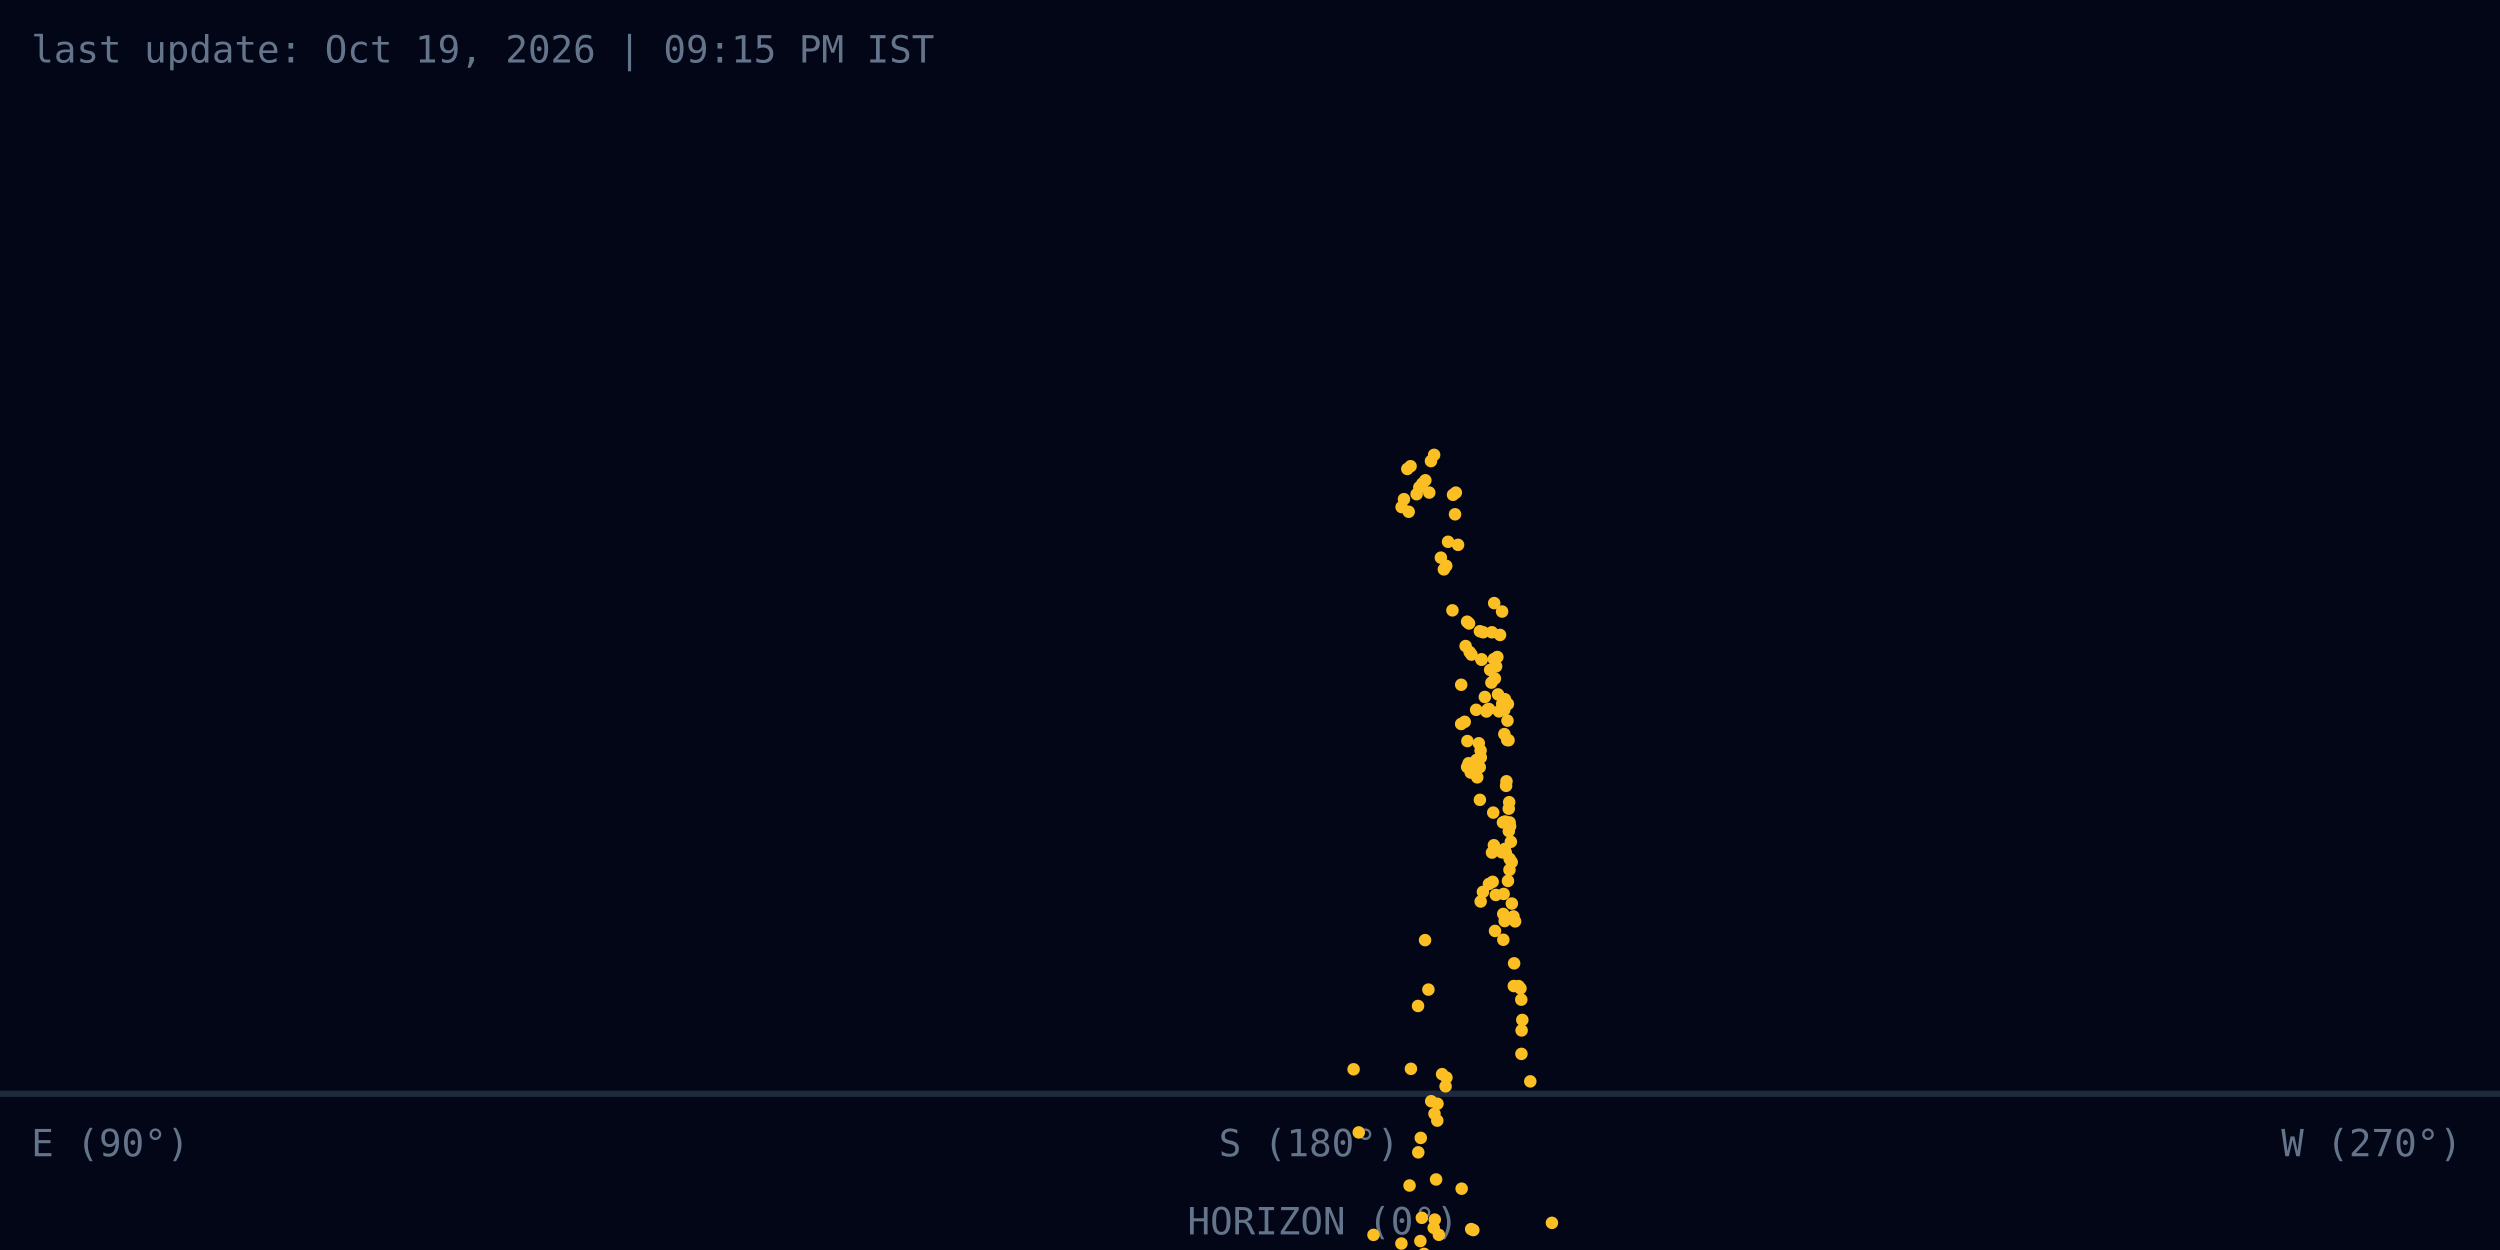
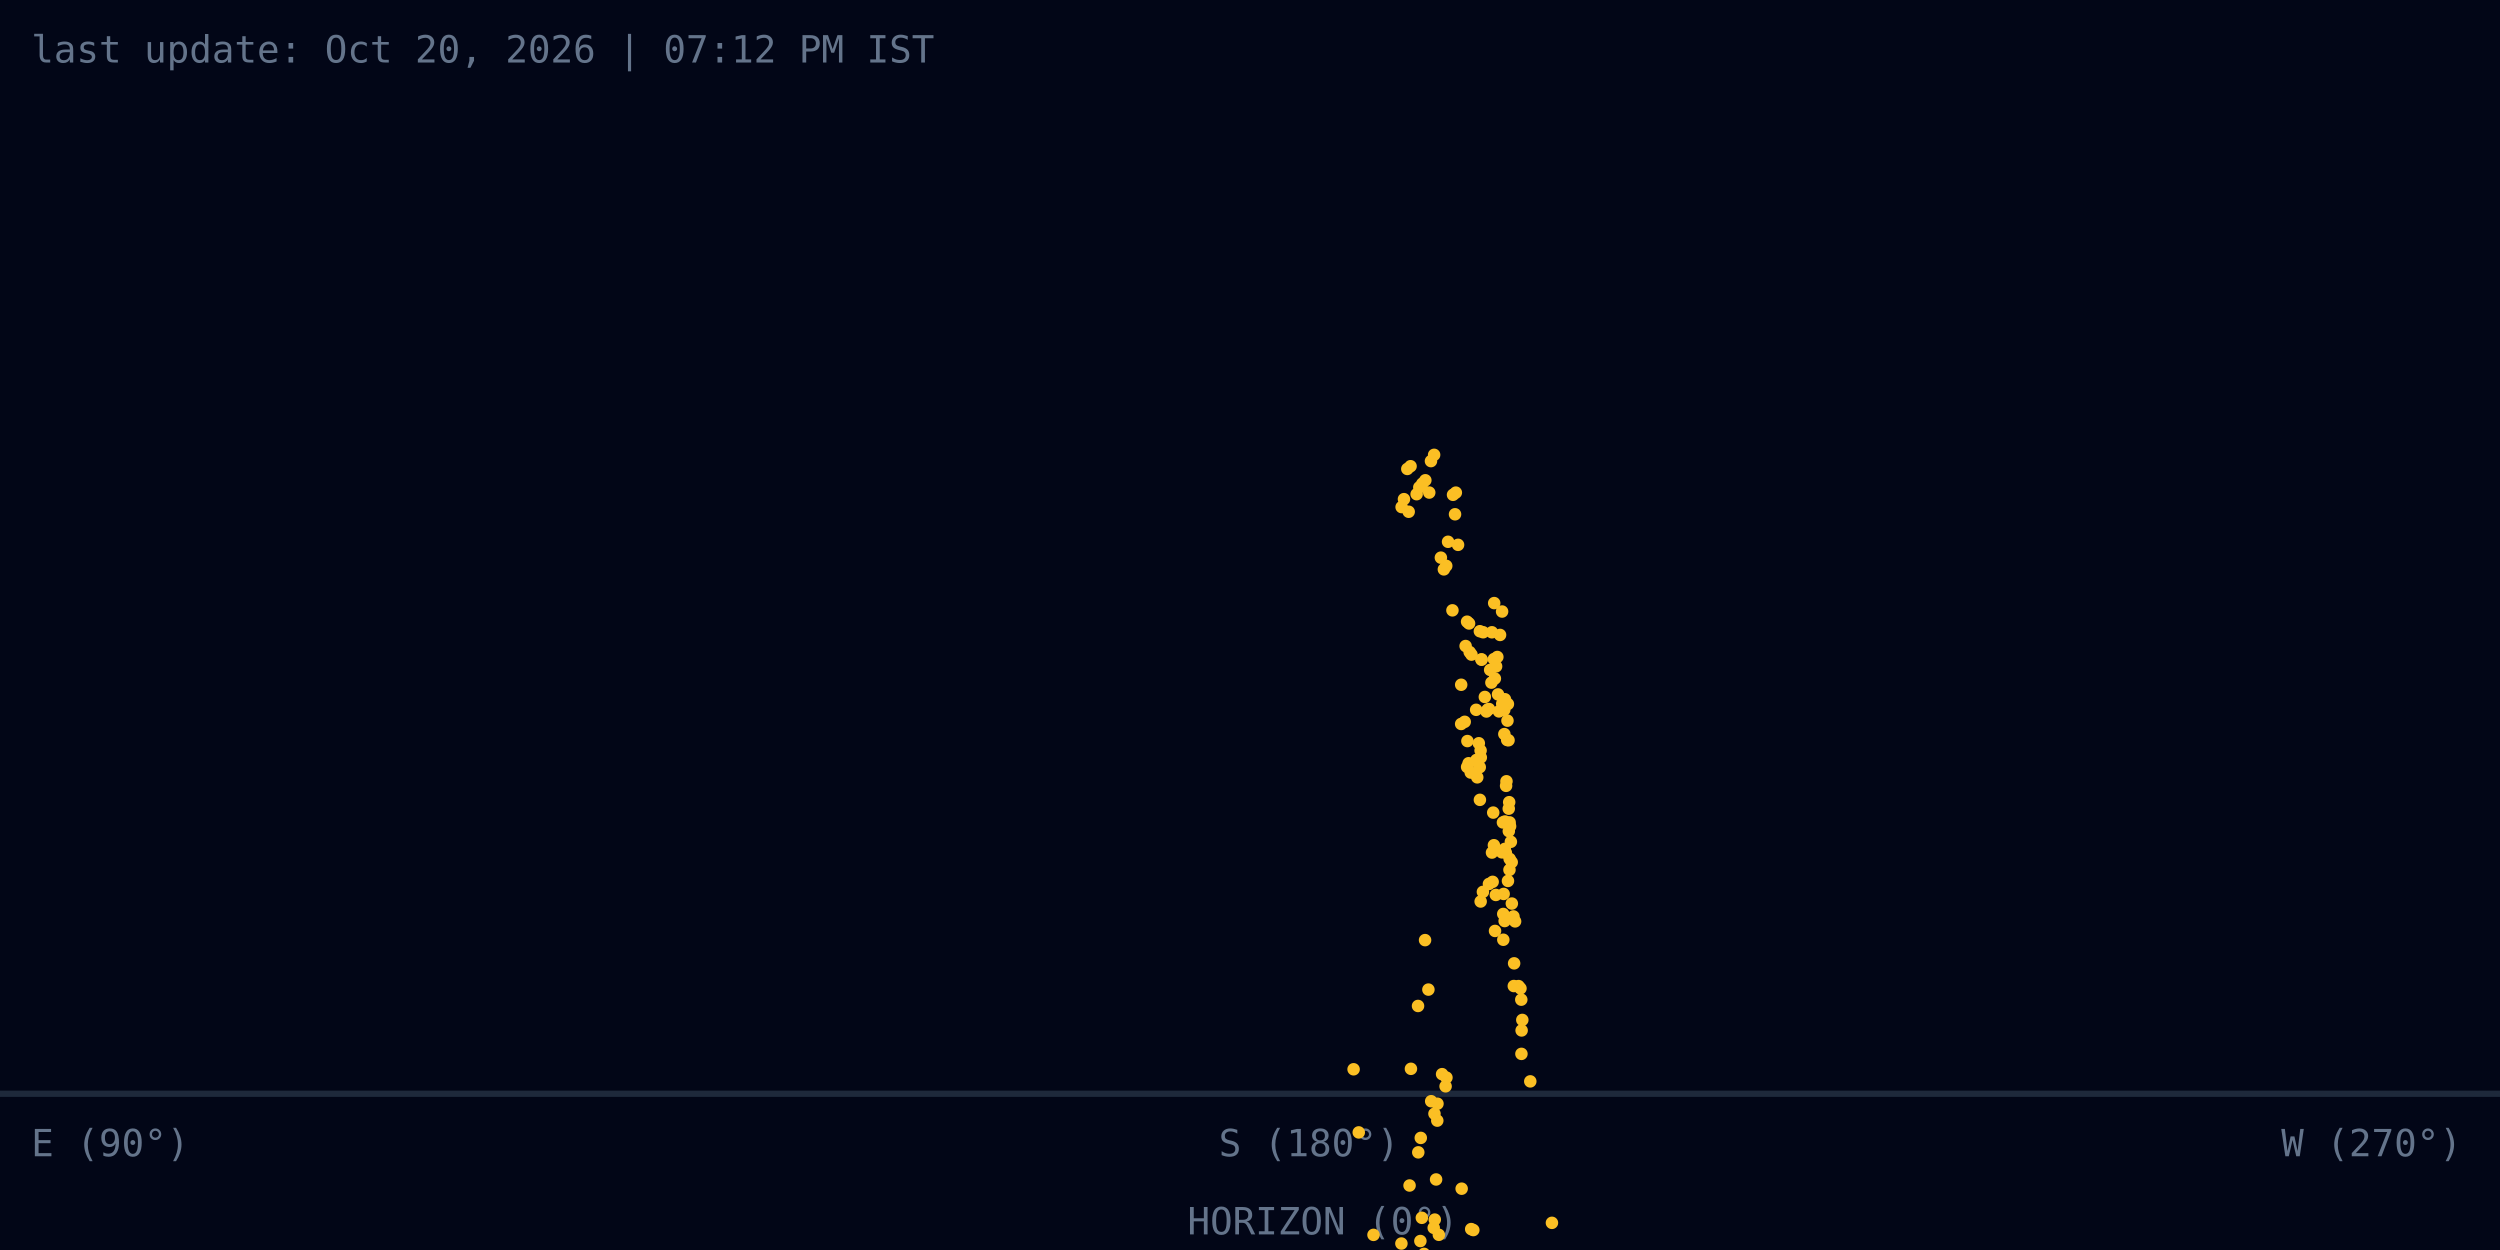
<svg xmlns="http://www.w3.org/2000/svg" width="800" height="400" viewBox="0 0 800 400">
  <rect width="800" height="400" fill="#020617" />
-   <text id="last-update" x="10" y="20" fill="#64748b" font-family="monospace">last update: Oct 19, 2026 | 09:15 PM IST</text>
+   <text id="last-update" x="10" y="20" fill="#64748b" font-family="monospace">last update: Oct 20, 2026 | 07:12 PM IST</text>
  <line x1="0" y1="350" x2="800" y2="350" stroke="#1e293b" stroke-width="2" />
  <text x="380" y="395" fill="#64748b" font-size="12" font-family="monospace">HORIZON (0°)</text>
  <text x="730" y="370" fill="#64748b" font-size="12" font-family="monospace">W (270°)</text>
  <text x="390" y="370" fill="#64748b" font-size="12" font-family="monospace">S (180°)</text>
  <text x="10" y="370" fill="#64748b" font-size="12" font-family="monospace">E (90°)</text>
  <g id="analemma-points">
    <circle cx=" 465.61" cy=" 164.57" r="2" fill="#fbbf24">
 </circle>
    <circle cx=" 467.57" cy=" 231.67" r="2" fill="#fbbf24">
 </circle>
    <circle cx=" 467.58" cy=" 219.12" r="2" fill="#fbbf24">
 </circle>
    <circle cx=" 468.71" cy=" 230.98" r="2" fill="#fbbf24">
 </circle>
    <circle cx=" 469.57" cy=" 237.14" r="2" fill="#fbbf24">
 </circle>
    <circle cx=" 469.00" cy=" 206.73" r="2" fill="#fbbf24">
 </circle>
    <circle cx=" 469.47" cy=" 198.94" r="2" fill="#fbbf24">
 </circle>
    <circle cx=" 470.10" cy=" 199.51" r="2" fill="#fbbf24">
 </circle>
    <circle cx=" 474.53" cy=" 285.41" r="2" fill="#fbbf24">
 </circle>
    <circle cx=" 472.47" cy=" 243.18" r="2" fill="#fbbf24">
 </circle>
    <circle cx=" 473.57" cy=" 255.95" r="2" fill="#fbbf24">
 </circle>
    <circle cx=" 473.22" cy=" 237.84" r="2" fill="#fbbf24">
 </circle>
    <circle cx=" 473.79" cy=" 240.17" r="2" fill="#fbbf24">
 </circle>
    <circle cx=" 473.56" cy=" 201.99" r="2" fill="#fbbf24">
 </circle>
    <circle cx=" 474.09" cy=" 210.99" r="2" fill="#fbbf24">
 </circle>
    <circle cx=" 478.41" cy=" 297.90" r="2" fill="#fbbf24">
 </circle>
    <circle cx=" 477.65" cy=" 282.19" r="2" fill="#fbbf24">
 </circle>
    <circle cx=" 477.44" cy=" 272.82" r="2" fill="#fbbf24">
 </circle>
    <circle cx=" 478.67" cy=" 286.38" r="2" fill="#fbbf24">
 </circle>
    <circle cx=" 478.05" cy=" 270.47" r="2" fill="#fbbf24">
 </circle>
    <circle cx=" 476.85" cy=" 214.37" r="2" fill="#fbbf24">
 </circle>
    <circle cx=" 477.25" cy=" 218.44" r="2" fill="#fbbf24">
 </circle>
    <circle cx=" 481.06" cy=" 300.72" r="2" fill="#fbbf24">
 </circle>
    <circle cx=" 481.04" cy=" 292.47" r="2" fill="#fbbf24">
 </circle>
    <circle cx=" 481.49" cy=" 294.73" r="2" fill="#fbbf24">
 </circle>
    <circle cx=" 481.17" cy=" 286.06" r="2" fill="#fbbf24">
 </circle>
    <circle cx=" 479.37" cy=" 222.21" r="2" fill="#fbbf24">
 </circle>
    <circle cx=" 479.67" cy=" 227.65" r="2" fill="#fbbf24">
 </circle>
    <circle cx=" 498.29" cy=" 411.31" r="2" fill="#fbbf24">
 </circle>
    <circle cx=" 498.34" cy=" 411.53" r="2" fill="#fbbf24">
 </circle>
    <circle cx=" 484.42" cy=" 315.53" r="2" fill="#fbbf24">
 </circle>
    <circle cx=" 486.86" cy=" 337.24" r="2" fill="#fbbf24">
 </circle>
    <circle cx=" 481.87" cy=" 272.88" r="2" fill="#fbbf24">
 </circle>
    <circle cx=" 482.55" cy=" 281.90" r="2" fill="#fbbf24">
 </circle>
    <circle cx=" 481.19" cy=" 226.61" r="2" fill="#fbbf24">
 </circle>
    <circle cx=" 481.39" cy=" 234.91" r="2" fill="#fbbf24">
 </circle>
    <circle cx=" 486.92" cy=" 329.74" r="2" fill="#fbbf24">
 </circle>
    <circle cx=" 483.03" cy=" 278.36" r="2" fill="#fbbf24">
 </circle>
    <circle cx=" 483.79" cy=" 289.14" r="2" fill="#fbbf24">
 </circle>
    <circle cx=" 485.93" cy=" 315.55" r="2" fill="#fbbf24">
 </circle>
    <circle cx=" 484.30" cy=" 293.26" r="2" fill="#fbbf24">
 </circle>
    <circle cx=" 482.30" cy=" 236.80" r="2" fill="#fbbf24">
 </circle>
    <circle cx=" 482.80" cy=" 258.78" r="2" fill="#fbbf24">
 </circle>
    <circle cx=" 501.22" cy=" 413.90" r="2" fill="#fbbf24">
 </circle>
    <circle cx=" 489.69" cy=" 346.04" r="2" fill="#fbbf24">
 </circle>
    <circle cx=" 486.81" cy=" 319.89" r="2" fill="#fbbf24">
 </circle>
    <circle cx=" 484.83" cy=" 294.84" r="2" fill="#fbbf24">
 </circle>
    <circle cx=" 486.55" cy=" 316.29" r="2" fill="#fbbf24">
 </circle>
    <circle cx=" 482.73" cy=" 236.88" r="2" fill="#fbbf24">
 </circle>
    <circle cx=" 483.48" cy=" 269.37" r="2" fill="#fbbf24">
 </circle>
    <circle cx=" 496.62" cy=" 391.31" r="2" fill="#fbbf24">
 </circle>
    <circle cx=" 483.75" cy=" 275.90" r="2" fill="#fbbf24">
 </circle>
    <circle cx=" 483.23" cy=" 264.40" r="2" fill="#fbbf24">
 </circle>
    <circle cx=" 482.94" cy=" 256.70" r="2" fill="#fbbf24">
 </circle>
    <circle cx=" 483.08" cy=" 263.17" r="2" fill="#fbbf24">
 </circle>
    <circle cx=" 482.53" cy=" 225.29" r="2" fill="#fbbf24">
 </circle>
    <circle cx=" 482.39" cy=" 230.61" r="2" fill="#fbbf24">
 </circle>
    <circle cx=" 487.14" cy=" 326.38" r="2" fill="#fbbf24">
 </circle>
    <circle cx=" 482.82" cy=" 265.96" r="2" fill="#fbbf24">
 </circle>
    <circle cx=" 483.09" cy=" 274.84" r="2" fill="#fbbf24">
 </circle>
    <circle cx=" 482.07" cy=" 250.01" r="2" fill="#fbbf24">
 </circle>
    <circle cx=" 481.95" cy=" 251.47" r="2" fill="#fbbf24">
 </circle>
    <circle cx=" 481.58" cy=" 223.76" r="2" fill="#fbbf24">
 </circle>
    <circle cx=" 481.36" cy=" 227.15" r="2" fill="#fbbf24">
 </circle>
    <circle cx=" 484.52" cy=" 308.27" r="2" fill="#fbbf24">
 </circle>
    <circle cx=" 481.59" cy=" 262.88" r="2" fill="#fbbf24">
 </circle>
    <circle cx=" 480.71" cy=" 225.23" r="2" fill="#fbbf24">
 </circle>
    <circle cx=" 481.54" cy=" 271.65" r="2" fill="#fbbf24">
 </circle>
    <circle cx=" 480.94" cy=" 263.18" r="2" fill="#fbbf24">
 </circle>
    <circle cx=" 480.67" cy=" 195.69" r="2" fill="#fbbf24">
 </circle>
    <circle cx=" 480.02" cy=" 203.18" r="2" fill="#fbbf24">
 </circle>
    <circle cx=" 480.62" cy=" 272.75" r="2" fill="#fbbf24">
 </circle>
    <circle cx=" 479.15" cy=" 210.24" r="2" fill="#fbbf24">
 </circle>
    <circle cx=" 478.75" cy=" 213.23" r="2" fill="#fbbf24">
 </circle>
    <circle cx=" 478.36" cy=" 217.14" r="2" fill="#fbbf24">
 </circle>
    <circle cx=" 478.05" cy=" 210.91" r="2" fill="#fbbf24">
 </circle>
    <circle cx=" 478.14" cy=" 192.99" r="2" fill="#fbbf24">
 </circle>
    <circle cx=" 477.41" cy=" 202.33" r="2" fill="#fbbf24">
 </circle>
    <circle cx=" 477.83" cy=" 260.03" r="2" fill="#fbbf24">
 </circle>
    <circle cx=" 476.48" cy=" 226.89" r="2" fill="#fbbf24">
 </circle>
    <circle cx=" 476.07" cy=" 227.06" r="2" fill="#fbbf24">
 </circle>
    <circle cx=" 475.66" cy=" 227.68" r="2" fill="#fbbf24">
 </circle>
    <circle cx=" 475.15" cy=" 223.03" r="2" fill="#fbbf24">
 </circle>
    <circle cx=" 474.61" cy=" 202.32" r="2" fill="#fbbf24">
 </circle>
    <circle cx=" 474.09" cy=" 211.11" r="2" fill="#fbbf24">
 </circle>
    <circle cx=" 476.46" cy=" 282.87" r="2" fill="#fbbf24">
 </circle>
    <circle cx=" 473.86" cy=" 242.39" r="2" fill="#fbbf24">
 </circle>
    <circle cx=" 473.52" cy=" 245.50" r="2" fill="#fbbf24">
 </circle>
    <circle cx=" 472.37" cy=" 227.14" r="2" fill="#fbbf24">
 </circle>
    <circle cx=" 472.72" cy=" 248.75" r="2" fill="#fbbf24">
 </circle>
    <circle cx=" 470.88" cy=" 209.48" r="2" fill="#fbbf24">
 </circle>
    <circle cx=" 470.29" cy=" 208.66" r="2" fill="#fbbf24">
 </circle>
    <circle cx=" 473.81" cy=" 288.48" r="2" fill="#fbbf24">
 </circle>
    <circle cx=" 470.64" cy=" 247.22" r="2" fill="#fbbf24">
 </circle>
    <circle cx=" 469.96" cy=" 244.24" r="2" fill="#fbbf24">
 </circle>
    <circle cx=" 469.48" cy=" 245.43" r="2" fill="#fbbf24">
 </circle>
    <circle cx=" 466.58" cy=" 174.35" r="2" fill="#fbbf24">
 </circle>
    <circle cx=" 465.87" cy=" 157.64" r="2" fill="#fbbf24">
 </circle>
    <circle cx=" 464.97" cy=" 158.34" r="2" fill="#fbbf24">
 </circle>
    <circle cx=" 464.78" cy=" 195.31" r="2" fill="#fbbf24">
 </circle>
    <circle cx=" 463.38" cy=" 173.37" r="2" fill="#fbbf24">
 </circle>
    <circle cx=" 462.80" cy=" 181.08" r="2" fill="#fbbf24">
 </circle>
    <circle cx=" 462.04" cy=" 182.20" r="2" fill="#fbbf24">
 </circle>
    <circle cx=" 461.08" cy=" 178.45" r="2" fill="#fbbf24">
 </circle>
    <circle cx=" 458.92" cy=" 145.55" r="2" fill="#fbbf24">
 </circle>
    <circle cx=" 457.91" cy=" 147.55" r="2" fill="#fbbf24">
 </circle>
    <circle cx=" 457.36" cy=" 157.62" r="2" fill="#fbbf24">
 </circle>
    <circle cx=" 456.11" cy=" 153.69" r="2" fill="#fbbf24">
 </circle>
    <circle cx=" 455.13" cy=" 154.77" r="2" fill="#fbbf24">
 </circle>
    <circle cx=" 454.18" cy=" 155.94" r="2" fill="#fbbf24">
 </circle>
    <circle cx=" 453.32" cy=" 158.14" r="2" fill="#fbbf24">
 </circle>
    <circle cx=" 451.38" cy=" 149.19" r="2" fill="#fbbf24">
 </circle>
    <circle cx=" 450.34" cy=" 150.06" r="2" fill="#fbbf24">
 </circle>
    <circle cx=" 450.78" cy=" 163.76" r="2" fill="#fbbf24">
 </circle>
    <circle cx=" 449.27" cy=" 159.73" r="2" fill="#fbbf24">
 </circle>
    <circle cx=" 448.52" cy=" 162.26" r="2" fill="#fbbf24">
 </circle>
    <circle cx=" 20.26" cy=" 571.97" r="2" fill="#fbbf24">
 </circle>
    <circle cx=" 74.33" cy=" 546.37" r="2" fill="#fbbf24">
 </circle>
    <circle cx=" 471.46" cy=" 393.62" r="2" fill="#fbbf24">
 </circle>
    <circle cx=" 470.78" cy=" 393.31" r="2" fill="#fbbf24">
 </circle>
    <circle cx=" 495.37" cy=" 503.27" r="2" fill="#fbbf24">
 </circle>
    <circle cx=" 467.73" cy=" 380.38" r="2" fill="#fbbf24">
 </circle>
    <circle cx=" 462.86" cy=" 344.83" r="2" fill="#fbbf24">
 </circle>
    <circle cx=" 462.59" cy=" 347.62" r="2" fill="#fbbf24">
 </circle>
    <circle cx=" 461.47" cy=" 343.73" r="2" fill="#fbbf24">
 </circle>
    <circle cx=" 456.02" cy=" 300.84" r="2" fill="#fbbf24">
 </circle>
    <circle cx=" 457.09" cy=" 316.67" r="2" fill="#fbbf24">
 </circle>
    <circle cx=" 469.47" cy=" 420.03" r="2" fill="#fbbf24">
 </circle>
    <circle cx=" 459.99" cy=" 353.19" r="2" fill="#fbbf24">
 </circle>
    <circle cx=" 459.93" cy=" 358.60" r="2" fill="#fbbf24">
 </circle>
    <circle cx=" 459.03" cy=" 356.39" r="2" fill="#fbbf24">
 </circle>
    <circle cx=" 457.98" cy=" 352.39" r="2" fill="#fbbf24">
 </circle>
    <circle cx=" 453.77" cy=" 321.91" r="2" fill="#fbbf24">
 </circle>
    <circle cx=" 459.55" cy=" 377.43" r="2" fill="#fbbf24">
 </circle>
    <circle cx=" 471.53" cy=" 461.85" r="2" fill="#fbbf24">
 </circle>
    <circle cx=" 460.43" cy=" 395.14" r="2" fill="#fbbf24">
 </circle>
    <circle cx=" 459.13" cy=" 390.27" r="2" fill="#fbbf24">
 </circle>
    <circle cx=" 458.79" cy=" 392.90" r="2" fill="#fbbf24">
 </circle>
    <circle cx=" 454.65" cy=" 364.13" r="2" fill="#fbbf24">
 </circle>
    <circle cx=" 451.50" cy=" 342.02" r="2" fill="#fbbf24">
 </circle>
    <circle cx=" 453.85" cy=" 368.75" r="2" fill="#fbbf24">
 </circle>
    <circle cx=" 467.51" cy=" 471.07" r="2" fill="#fbbf24">
 </circle>
    <circle cx=" 454.99" cy=" 389.70" r="2" fill="#fbbf24">
 </circle>
    <circle cx=" 455.71" cy=" 401.24" r="2" fill="#fbbf24">
 </circle>
    <circle cx=" 454.52" cy=" 397.13" r="2" fill="#fbbf24">
 </circle>
    <circle cx=" 455.98" cy=" 414.56" r="2" fill="#fbbf24">
 </circle>
    <circle cx=" 451.06" cy=" 379.36" r="2" fill="#fbbf24">
 </circle>
    <circle cx=" 455.70" cy=" 423.59" r="2" fill="#fbbf24">
 </circle>
    <circle cx=" 482.79" cy=" 553.38" r="2" fill="#fbbf24">
 </circle>
    <circle cx=" 459.54" cy=" 468.02" r="2" fill="#fbbf24">
 </circle>
    <circle cx=" 462.80" cy=" 493.17" r="2" fill="#fbbf24">
 </circle>
    <circle cx=" 456.72" cy=" 459.61" r="2" fill="#fbbf24">
 </circle>
    <circle cx=" 448.45" cy=" 397.93" r="2" fill="#fbbf24">
 </circle>
    <circle cx=" 451.44" cy=" 429.90" r="2" fill="#fbbf24">
 </circle>
    <circle cx=" 483.33" cy=" 577.31" r="2" fill="#fbbf24">
 </circle>
    <circle cx=" 457.19" cy=" 485.98" r="2" fill="#fbbf24">
 </circle>
    <circle cx=" 458.77" cy=" 501.95" r="2" fill="#fbbf24">
 </circle>
    <circle cx=" 458.66" cy=" 507.06" r="2" fill="#fbbf24">
 </circle>
    <circle cx=" 455.29" cy=" 490.82" r="2" fill="#fbbf24">
 </circle>
    <circle cx=" 449.40" cy=" 450.08" r="2" fill="#fbbf24">
 </circle>
    <circle cx=" 451.11" cy=" 471.34" r="2" fill="#fbbf24">
 </circle>
    <circle cx=" 507.92" cy=" 618.72" r="2" fill="#fbbf24">
 </circle>
    <circle cx=" 457.53" cy=" 530.58" r="2" fill="#fbbf24">
 </circle>
    <circle cx=" 443.32" cy=" 419.49" r="2" fill="#fbbf24">
 </circle>
    <circle cx=" 441.09" cy=" 404.11" r="2" fill="#fbbf24">
 </circle>
    <circle cx=" 439.52" cy=" 395.16" r="2" fill="#fbbf24">
 </circle>
    <circle cx=" 433.15" cy=" 342.17" r="2" fill="#fbbf24">
 </circle>
    <circle cx=" 434.80" cy=" 362.37" r="2" fill="#fbbf24">
 </circle>
    <circle cx=" 449.04" cy=" 512.18" r="2" fill="#fbbf24">
 </circle>
+     <circle cx=" 438.74" cy=" 413.08" r="2" fill="#fbbf24">
+  </circle>
  </g>
</svg>
